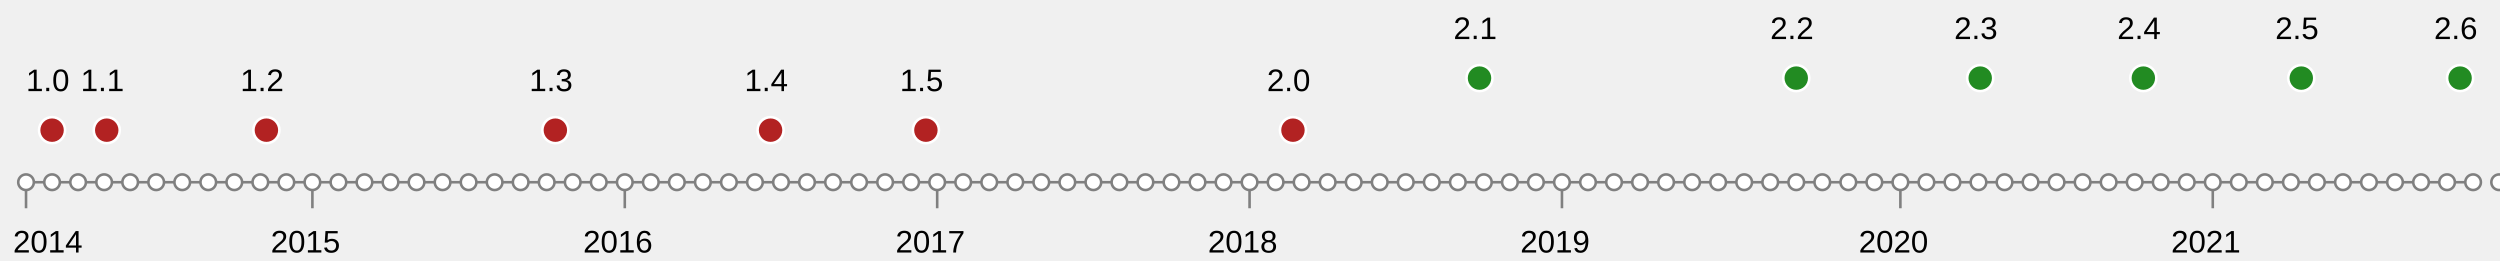
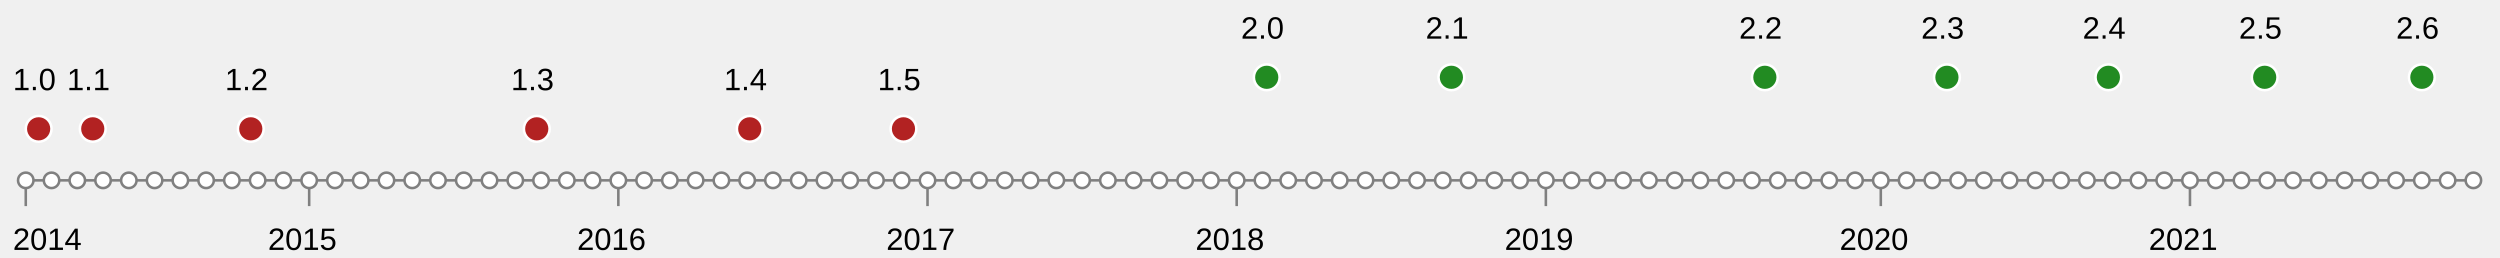
- <svg xmlns="http://www.w3.org/2000/svg" viewBox="0 0 960.333 100">
-   <line x1="10" y1="70" x2="950.333" y2="70" stroke="gray" />
+ <svg xmlns="http://www.w3.org/2000/svg" viewBox="0 0 970.333 100">
+   <line x1="10" y1="70" x2="960.333" y2="70" stroke="gray" />
  <circle cx="10" cy="70" r="3" fill="white" stroke="gray" />
  <circle cx="20" cy="70" r="3" fill="white" stroke="gray" />
  <text x="5" y="97" font-family="Arial">2014</text>
  <line x1="10" y1="80" x2="10" y2="73" stroke="gray" />
  <circle cx="30" cy="70" r="3" fill="white" stroke="gray" />
  <circle cx="40" cy="70" r="3" fill="white" stroke="gray" />
  <circle cx="50" cy="70" r="3" fill="white" stroke="gray" />
  <circle cx="60" cy="70" r="3" fill="white" stroke="gray" />
  <circle cx="70" cy="70" r="3" fill="white" stroke="gray" />
  <circle cx="80" cy="70" r="3" fill="white" stroke="gray" />
  <circle cx="90" cy="70" r="3" fill="white" stroke="gray" />
  <circle cx="100" cy="70" r="3" fill="white" stroke="gray" />
  <circle cx="110" cy="70" r="3" fill="white" stroke="gray" />
  <circle cx="120" cy="70" r="3" fill="white" stroke="gray" />
  <text x="104" y="97" font-family="Arial">2015</text>
  <line x1="120" y1="80" x2="120" y2="73" stroke="gray" />
  <circle cx="130" cy="70" r="3" fill="white" stroke="gray" />
  <circle cx="140" cy="70" r="3" fill="white" stroke="gray" />
  <circle cx="150" cy="70" r="3" fill="white" stroke="gray" />
  <circle cx="160" cy="70" r="3" fill="white" stroke="gray" />
  <circle cx="170" cy="70" r="3" fill="white" stroke="gray" />
  <circle cx="180" cy="70" r="3" fill="white" stroke="gray" />
  <circle cx="190" cy="70" r="3" fill="white" stroke="gray" />
  <circle cx="200" cy="70" r="3" fill="white" stroke="gray" />
  <circle cx="210" cy="70" r="3" fill="white" stroke="gray" />
  <circle cx="220" cy="70" r="3" fill="white" stroke="gray" />
  <circle cx="230" cy="70" r="3" fill="white" stroke="gray" />
  <circle cx="240" cy="70" r="3" fill="white" stroke="gray" />
  <text x="224" y="97" font-family="Arial">2016</text>
  <line x1="240" y1="80" x2="240" y2="73" stroke="gray" />
  <circle cx="250" cy="70" r="3" fill="white" stroke="gray" />
  <circle cx="260" cy="70" r="3" fill="white" stroke="gray" />
  <circle cx="270" cy="70" r="3" fill="white" stroke="gray" />
  <circle cx="280" cy="70" r="3" fill="white" stroke="gray" />
  <circle cx="290" cy="70" r="3" fill="white" stroke="gray" />
  <circle cx="300" cy="70" r="3" fill="white" stroke="gray" />
  <circle cx="310" cy="70" r="3" fill="white" stroke="gray" />
  <circle cx="320" cy="70" r="3" fill="white" stroke="gray" />
  <circle cx="330" cy="70" r="3" fill="white" stroke="gray" />
  <circle cx="340" cy="70" r="3" fill="white" stroke="gray" />
  <circle cx="350" cy="70" r="3" fill="white" stroke="gray" />
  <circle cx="360" cy="70" r="3" fill="white" stroke="gray" />
  <text x="344" y="97" font-family="Arial">2017</text>
  <line x1="360" y1="80" x2="360" y2="73" stroke="gray" />
  <circle cx="370" cy="70" r="3" fill="white" stroke="gray" />
  <circle cx="380" cy="70" r="3" fill="white" stroke="gray" />
  <circle cx="390" cy="70" r="3" fill="white" stroke="gray" />
  <circle cx="400" cy="70" r="3" fill="white" stroke="gray" />
  <circle cx="410" cy="70" r="3" fill="white" stroke="gray" />
  <circle cx="420" cy="70" r="3" fill="white" stroke="gray" />
  <circle cx="430" cy="70" r="3" fill="white" stroke="gray" />
  <circle cx="440" cy="70" r="3" fill="white" stroke="gray" />
  <circle cx="450" cy="70" r="3" fill="white" stroke="gray" />
  <circle cx="460" cy="70" r="3" fill="white" stroke="gray" />
  <circle cx="470" cy="70" r="3" fill="white" stroke="gray" />
  <circle cx="480" cy="70" r="3" fill="white" stroke="gray" />
  <text x="464" y="97" font-family="Arial">2018</text>
  <line x1="480" y1="80" x2="480" y2="73" stroke="gray" />
  <circle cx="490" cy="70" r="3" fill="white" stroke="gray" />
  <circle cx="500" cy="70" r="3" fill="white" stroke="gray" />
  <circle cx="510" cy="70" r="3" fill="white" stroke="gray" />
  <circle cx="520" cy="70" r="3" fill="white" stroke="gray" />
  <circle cx="530" cy="70" r="3" fill="white" stroke="gray" />
  <circle cx="540" cy="70" r="3" fill="white" stroke="gray" />
  <circle cx="550" cy="70" r="3" fill="white" stroke="gray" />
  <circle cx="560" cy="70" r="3" fill="white" stroke="gray" />
  <circle cx="570" cy="70" r="3" fill="white" stroke="gray" />
  <circle cx="580" cy="70" r="3" fill="white" stroke="gray" />
  <circle cx="590" cy="70" r="3" fill="white" stroke="gray" />
  <circle cx="600" cy="70" r="3" fill="white" stroke="gray" />
  <text x="584" y="97" font-family="Arial">2019</text>
  <line x1="600" y1="80" x2="600" y2="73" stroke="gray" />
  <circle cx="610" cy="70" r="3" fill="white" stroke="gray" />
  <circle cx="620" cy="70" r="3" fill="white" stroke="gray" />
  <circle cx="630" cy="70" r="3" fill="white" stroke="gray" />
  <circle cx="640" cy="70" r="3" fill="white" stroke="gray" />
  <circle cx="650" cy="70" r="3" fill="white" stroke="gray" />
  <circle cx="660" cy="70" r="3" fill="white" stroke="gray" />
  <circle cx="670" cy="70" r="3" fill="white" stroke="gray" />
  <circle cx="680" cy="70" r="3" fill="white" stroke="gray" />
  <circle cx="690" cy="70" r="3" fill="white" stroke="gray" />
  <circle cx="700" cy="70" r="3" fill="white" stroke="gray" />
  <circle cx="710" cy="70" r="3" fill="white" stroke="gray" />
  <circle cx="720" cy="70" r="3" fill="white" stroke="gray" />
  <circle cx="730" cy="70" r="3" fill="white" stroke="gray" />
  <text x="714" y="97" font-family="Arial">2020</text>
  <line x1="730" y1="80" x2="730" y2="73" stroke="gray" />
  <circle cx="740" cy="70" r="3" fill="white" stroke="gray" />
  <circle cx="750" cy="70" r="3" fill="white" stroke="gray" />
  <circle cx="760" cy="70" r="3" fill="white" stroke="gray" />
  <circle cx="770" cy="70" r="3" fill="white" stroke="gray" />
  <circle cx="780" cy="70" r="3" fill="white" stroke="gray" />
  <circle cx="790" cy="70" r="3" fill="white" stroke="gray" />
  <circle cx="800" cy="70" r="3" fill="white" stroke="gray" />
  <circle cx="810" cy="70" r="3" fill="white" stroke="gray" />
  <circle cx="820" cy="70" r="3" fill="white" stroke="gray" />
  <circle cx="830" cy="70" r="3" fill="white" stroke="gray" />
  <circle cx="840" cy="70" r="3" fill="white" stroke="gray" />
  <circle cx="850" cy="70" r="3" fill="white" stroke="gray" />
  <text x="834" y="97" font-family="Arial">2021</text>
  <line x1="850" y1="80" x2="850" y2="73" stroke="gray" />
  <circle cx="860" cy="70" r="3" fill="white" stroke="gray" />
  <circle cx="870" cy="70" r="3" fill="white" stroke="gray" />
  <circle cx="880" cy="70" r="3" fill="white" stroke="gray" />
  <circle cx="890" cy="70" r="3" fill="white" stroke="gray" />
  <circle cx="900" cy="70" r="3" fill="white" stroke="gray" />
  <circle cx="910" cy="70" r="3" fill="white" stroke="gray" />
  <circle cx="920" cy="70" r="3" fill="white" stroke="gray" />
  <circle cx="930" cy="70" r="3" fill="white" stroke="gray" />
  <circle cx="940" cy="70" r="3" fill="white" stroke="gray" />
  <circle cx="950" cy="70" r="3" fill="white" stroke="gray" />
  <circle cx="960" cy="70" r="3" fill="white" stroke="gray" />
-   <circle cx="20" cy="50" r="5" fill="firebrick" stroke="white" />
-   <text x="10" y="35" font-family="Arial">1.0</text>
-   <circle cx="41" cy="50" r="5" fill="firebrick" stroke="white" />
-   <text x="31" y="35" font-family="Arial">1.1</text>
-   <circle cx="102.333" cy="50" r="5" fill="firebrick" stroke="white" />
-   <text x="92.333" y="35" font-family="Arial">1.2</text>
-   <circle cx="213.333" cy="50" r="5" fill="firebrick" stroke="white" />
-   <text x="203.333" y="35" font-family="Arial">1.3</text>
-   <circle cx="296" cy="50" r="5" fill="firebrick" stroke="white" />
-   <text x="286" y="35" font-family="Arial">1.4</text>
-   <circle cx="355.667" cy="50" r="5" fill="firebrick" stroke="white" />
-   <text x="345.667" y="35" font-family="Arial">1.5</text>
-   <circle cx="496.667" cy="50" r="5" fill="firebrick" stroke="white" />
-   <text x="486.667" y="35" font-family="Arial">2.0</text>
-   <circle cx="568.333" cy="30" r="5" fill="forestgreen" stroke="white" />
-   <text x="558.333" y="15" font-family="Arial">2.1</text>
-   <circle cx="690" cy="30" r="5" fill="forestgreen" stroke="white" />
-   <text x="680" y="15" font-family="Arial">2.2</text>
-   <circle cx="760.667" cy="30" r="5" fill="forestgreen" stroke="white" />
-   <text x="750.667" y="15" font-family="Arial">2.3</text>
-   <circle cx="823.333" cy="30" r="5" fill="forestgreen" stroke="white" />
-   <text x="813.333" y="15" font-family="Arial">2.4</text>
-   <circle cx="884" cy="30" r="5" fill="forestgreen" stroke="white" />
-   <text x="874" y="15" font-family="Arial">2.5</text>
-   <circle cx="945" cy="30" r="5" fill="forestgreen" stroke="white" />
-   <text x="935" y="15" font-family="Arial">2.6</text>
+   <circle cx="15" cy="50" r="5" fill="firebrick" stroke="white" />
+   <text x="5" y="35" font-family="Arial">1.0</text>
+   <circle cx="36" cy="50" r="5" fill="firebrick" stroke="white" />
+   <text x="26" y="35" font-family="Arial">1.1</text>
+   <circle cx="97.333" cy="50" r="5" fill="firebrick" stroke="white" />
+   <text x="87.333" y="35" font-family="Arial">1.2</text>
+   <circle cx="208.333" cy="50" r="5" fill="firebrick" stroke="white" />
+   <text x="198.333" y="35" font-family="Arial">1.3</text>
+   <circle cx="291" cy="50" r="5" fill="firebrick" stroke="white" />
+   <text x="281" y="35" font-family="Arial">1.4</text>
+   <circle cx="350.667" cy="50" r="5" fill="firebrick" stroke="white" />
+   <text x="340.667" y="35" font-family="Arial">1.5</text>
+   <circle cx="491.667" cy="30" r="5" fill="forestgreen" stroke="white" />
+   <text x="481.667" y="15" font-family="Arial">2.0</text>
+   <circle cx="563.333" cy="30" r="5" fill="forestgreen" stroke="white" />
+   <text x="553.333" y="15" font-family="Arial">2.1</text>
+   <circle cx="685" cy="30" r="5" fill="forestgreen" stroke="white" />
+   <text x="675" y="15" font-family="Arial">2.2</text>
+   <circle cx="755.667" cy="30" r="5" fill="forestgreen" stroke="white" />
+   <text x="745.667" y="15" font-family="Arial">2.3</text>
+   <circle cx="818.333" cy="30" r="5" fill="forestgreen" stroke="white" />
+   <text x="808.333" y="15" font-family="Arial">2.4</text>
+   <circle cx="879" cy="30" r="5" fill="forestgreen" stroke="white" />
+   <text x="869" y="15" font-family="Arial">2.5</text>
+   <circle cx="940" cy="30" r="5" fill="forestgreen" stroke="white" />
+   <text x="930" y="15" font-family="Arial">2.6</text>
</svg>
